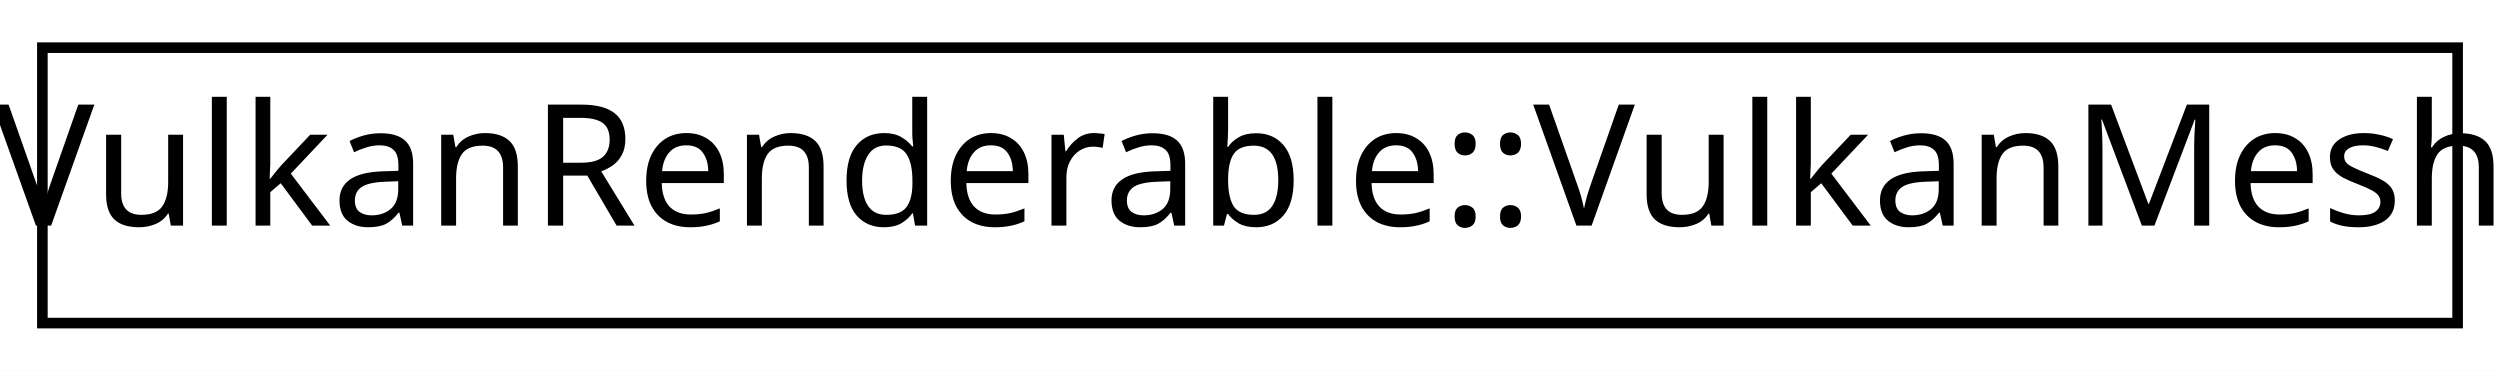
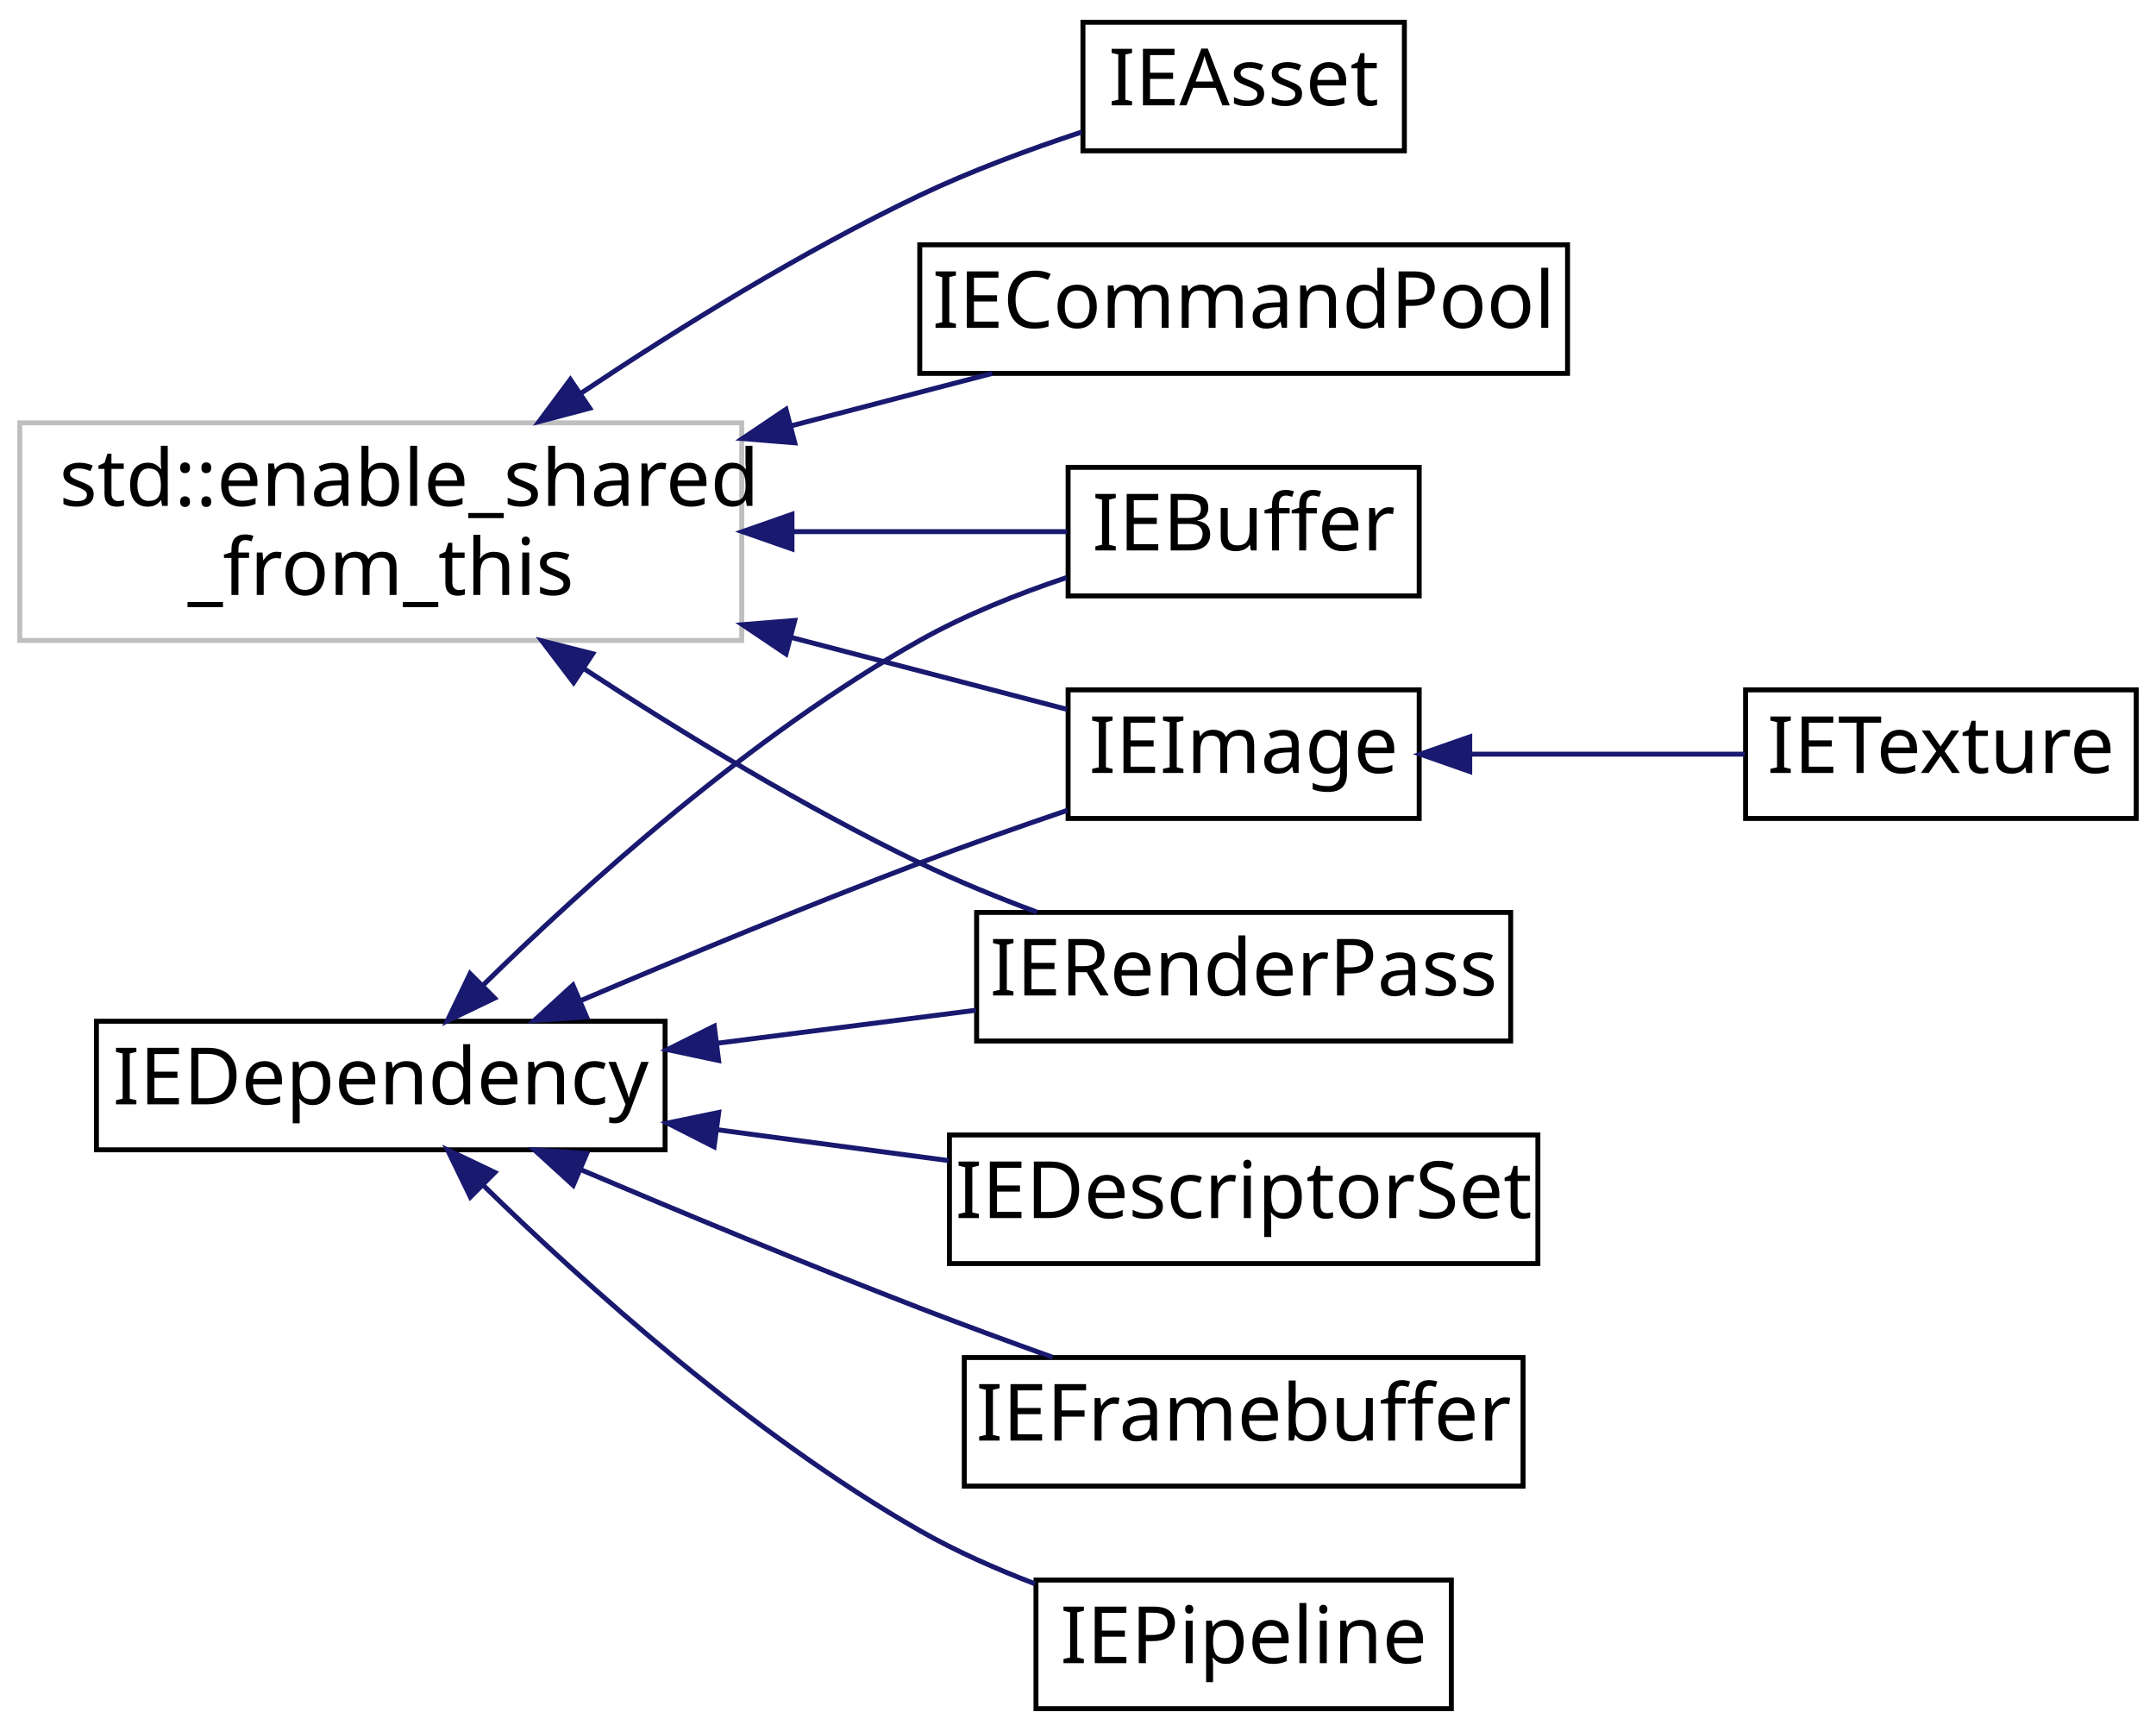
- <svg xmlns="http://www.w3.org/2000/svg" xmlns:xlink="http://www.w3.org/1999/xlink" width="236pt" height="35pt" viewBox="0.00 0.00 236.00 35.00">
-   <g id="graph0" class="graph" transform="scale(1 1) rotate(0) translate(4 31)">
-     <polygon fill="white" stroke="transparent" points="-4,4 -4,-31 232,-31 232,4 -4,4" />
+ <svg xmlns="http://www.w3.org/2000/svg" xmlns:xlink="http://www.w3.org/1999/xlink" width="436pt" height="350pt" viewBox="0.00 0.00 436.00 350.00">
+   <g id="graph0" class="graph" transform="scale(1 1) rotate(0) translate(4 346)">
+     <polygon fill="white" stroke="transparent" points="-4,4 -4,-346 432,-346 432,4 -4,4" />
    <g id="node1" class="node">
      <g id="a_node1">
-         <a xlink:href="struct_vulkan_renderable_1_1_vulkan_mesh.html" target="_top" xlink:title=" ">
-           <polygon fill="white" stroke="black" points="0,-0.5 0,-26.5 228,-26.5 228,-0.5 0,-0.5" />
-           <text text-anchor="middle" x="114" y="-9.7" font-family="Source Sans Pro" font-size="16.00">VulkanRenderable::VulkanMesh</text>
+         <a xlink:title=" ">
+           <polygon fill="white" stroke="#bfbfbf" points="0,-216.5 0,-260.5 146,-260.5 146,-216.5 0,-216.5" />
+           <text text-anchor="start" x="8" y="-243.7" font-family="Source Sans Pro" font-size="16.00">std::enable_shared</text>
+           <text text-anchor="middle" x="73" y="-225.7" font-family="Source Sans Pro" font-size="16.00">_from_this</text>
        </a>
      </g>
    </g>
+     <g id="node2" class="node">
+       <g id="a_node2">
+         <a xlink:href="class_i_e_asset.html" target="_top" xlink:title=" ">
+           <polygon fill="white" stroke="black" points="215,-315.5 215,-341.5 280,-341.5 280,-315.5 215,-315.5" />
+           <text text-anchor="middle" x="247.5" y="-324.7" font-family="Source Sans Pro" font-size="16.00">IEAsset</text>
+         </a>
+       </g>
+     </g>
+     <g id="edge1" class="edge">
+       <path fill="none" stroke="midnightblue" d="M113.51,-266.5C133.42,-279.79 158.31,-295.19 182,-306.5 192.36,-311.44 204.13,-315.8 214.75,-319.3" />
+       <polygon fill="midnightblue" stroke="midnightblue" points="115.26,-263.46 105.02,-260.76 111.34,-269.26 115.26,-263.46" />
+     </g>
+     <g id="node3" class="node">
+       <g id="a_node3">
+         <a xlink:href="class_i_e_buffer.html" target="_top" xlink:title=" ">
+           <polygon fill="white" stroke="black" points="212,-225.5 212,-251.5 283,-251.5 283,-225.5 212,-225.5" />
+           <text text-anchor="middle" x="247.5" y="-234.7" font-family="Source Sans Pro" font-size="16.00">IEBuffer</text>
+         </a>
+       </g>
+     </g>
+     <g id="edge2" class="edge">
+       <path fill="none" stroke="midnightblue" d="M156.34,-238.5C175.89,-238.5 195.72,-238.5 211.78,-238.5" />
+       <polygon fill="midnightblue" stroke="midnightblue" points="156.16,-235 146.16,-238.5 156.16,-242 156.16,-235" />
+     </g>
+     <g id="node4" class="node">
+       <g id="a_node4">
+         <a xlink:href="class_i_e_command_pool.html" target="_top" xlink:title=" ">
+           <polygon fill="white" stroke="black" points="182,-270.5 182,-296.5 313,-296.5 313,-270.5 182,-270.5" />
+           <text text-anchor="middle" x="247.5" y="-279.7" font-family="Source Sans Pro" font-size="16.00">IECommandPool</text>
+         </a>
+       </g>
+     </g>
+     <g id="edge3" class="edge">
+       <path fill="none" stroke="midnightblue" d="M156.18,-259.94C170,-263.54 183.96,-267.18 196.63,-270.49" />
+       <polygon fill="midnightblue" stroke="midnightblue" points="156.72,-256.46 146.16,-257.32 154.95,-263.23 156.72,-256.46" />
+     </g>
+     <g id="node5" class="node">
+       <g id="a_node5">
+         <a xlink:href="class_i_e_image.html" target="_top" xlink:title=" ">
+           <polygon fill="white" stroke="black" points="212,-180.5 212,-206.5 283,-206.5 283,-180.5 212,-180.5" />
+           <text text-anchor="middle" x="247.5" y="-189.7" font-family="Source Sans Pro" font-size="16.00">IEImage</text>
+         </a>
+       </g>
+     </g>
+     <g id="edge4" class="edge">
+       <path fill="none" stroke="midnightblue" d="M156.07,-217.09C175.71,-211.97 195.65,-206.77 211.78,-202.56" />
+       <polygon fill="midnightblue" stroke="midnightblue" points="154.95,-213.77 146.16,-219.68 156.72,-220.54 154.95,-213.77" />
+     </g>
+     <g id="node7" class="node">
+       <g id="a_node7">
+         <a xlink:href="class_i_e_render_pass.html" target="_top" xlink:title=" ">
+           <polygon fill="white" stroke="black" points="193.5,-135.5 193.5,-161.5 301.5,-161.5 301.5,-135.5 193.5,-135.5" />
+           <text text-anchor="middle" x="247.5" y="-144.7" font-family="Source Sans Pro" font-size="16.00">IERenderPass</text>
+         </a>
+       </g>
+     </g>
+     <g id="edge6" class="edge">
+       <path fill="none" stroke="midnightblue" d="M114.07,-210.8C133.93,-197.81 158.62,-182.76 182,-171.5 189.5,-167.89 197.72,-164.53 205.7,-161.56" />
+       <polygon fill="midnightblue" stroke="midnightblue" points="112,-207.97 105.59,-216.41 115.86,-213.81 112,-207.97" />
+     </g>
+     <g id="node6" class="node">
+       <g id="a_node6">
+         <a xlink:href="class_i_e_texture.html" target="_top" xlink:title=" ">
+           <polygon fill="white" stroke="black" points="349,-180.5 349,-206.5 428,-206.5 428,-180.5 349,-180.5" />
+           <text text-anchor="middle" x="388.5" y="-189.7" font-family="Source Sans Pro" font-size="16.00">IETexture</text>
+         </a>
+       </g>
+     </g>
+     <g id="edge5" class="edge">
+       <path fill="none" stroke="midnightblue" d="M293.41,-193.5C311.27,-193.5 331.62,-193.5 348.82,-193.5" />
+       <polygon fill="midnightblue" stroke="midnightblue" points="293.22,-190 283.22,-193.5 293.22,-197 293.22,-190" />
+     </g>
+     <g id="node8" class="node">
+       <g id="a_node8">
+         <a xlink:href="class_i_e_dependency.html" target="_top" xlink:title=" ">
+           <polygon fill="white" stroke="black" points="15.5,-113.5 15.5,-139.5 130.5,-139.5 130.5,-113.5 15.5,-113.5" />
+           <text text-anchor="middle" x="73" y="-122.7" font-family="Source Sans Pro" font-size="16.00">IEDependency</text>
+         </a>
+       </g>
+     </g>
+     <g id="edge7" class="edge">
+       <path fill="none" stroke="midnightblue" d="M93.62,-146.72C114.07,-166.81 147.85,-197.32 182,-216.5 191.18,-221.66 201.77,-225.89 211.69,-229.21" />
+       <polygon fill="midnightblue" stroke="midnightblue" points="96.01,-144.17 86.46,-139.58 91.06,-149.12 96.01,-144.17" />
+     </g>
+     <g id="edge10" class="edge">
+       <path fill="none" stroke="midnightblue" d="M113.32,-143.62C133.69,-152.3 159.04,-162.81 182,-171.5 191.63,-175.14 202.16,-178.85 211.87,-182.16" />
+       <polygon fill="midnightblue" stroke="midnightblue" points="114.62,-140.37 104.05,-139.65 111.86,-146.8 114.62,-140.37" />
+     </g>
+     <g id="edge12" class="edge">
+       <path fill="none" stroke="midnightblue" d="M141.03,-135.05C158.4,-137.26 176.86,-139.62 193.39,-141.73" />
+       <polygon fill="midnightblue" stroke="midnightblue" points="141.32,-131.56 130.96,-133.76 140.44,-138.5 141.32,-131.56" />
+     </g>
+     <g id="node9" class="node">
+       <g id="a_node9">
+         <a xlink:href="class_i_e_descriptor_set.html" target="_top" xlink:title=" ">
+           <polygon fill="white" stroke="black" points="188,-90.5 188,-116.5 307,-116.5 307,-90.5 188,-90.5" />
+           <text text-anchor="middle" x="247.5" y="-99.7" font-family="Source Sans Pro" font-size="16.00">IEDescriptorSet</text>
+         </a>
+       </g>
+     </g>
+     <g id="edge8" class="edge">
+       <path fill="none" stroke="midnightblue" d="M140.97,-117.57C156.43,-115.51 172.75,-113.33 187.83,-111.32" />
+       <polygon fill="midnightblue" stroke="midnightblue" points="140.41,-114.11 130.96,-118.91 141.34,-121.05 140.41,-114.11" />
+     </g>
+     <g id="node10" class="node">
+       <g id="a_node10">
+         <a xlink:href="class_i_e_framebuffer.html" target="_top" xlink:title=" ">
+           <polygon fill="white" stroke="black" points="191,-45.5 191,-71.5 304,-71.5 304,-45.5 191,-45.5" />
+           <text text-anchor="middle" x="247.5" y="-54.7" font-family="Source Sans Pro" font-size="16.00">IEFramebuffer</text>
+         </a>
+       </g>
+     </g>
+     <g id="edge9" class="edge">
+       <path fill="none" stroke="midnightblue" d="M113.37,-109.52C133.75,-100.87 159.1,-90.35 182,-81.5 190.65,-78.16 200.02,-74.72 208.86,-71.55" />
+       <polygon fill="midnightblue" stroke="midnightblue" points="111.92,-106.33 104.09,-113.47 114.66,-112.77 111.92,-106.33" />
+     </g>
+     <g id="node11" class="node">
+       <g id="a_node11">
+         <a xlink:href="class_i_e_pipeline.html" target="_top" xlink:title=" ">
+           <polygon fill="white" stroke="black" points="205.5,-0.5 205.5,-26.5 289.5,-26.5 289.5,-0.5 205.5,-0.5" />
+           <text text-anchor="middle" x="247.5" y="-9.7" font-family="Source Sans Pro" font-size="16.00">IEPipeline</text>
+         </a>
+       </g>
+     </g>
+     <g id="edge11" class="edge">
+       <path fill="none" stroke="midnightblue" d="M93.67,-106.38C114.17,-86.36 147.98,-55.92 182,-36.5 189.23,-32.37 197.33,-28.79 205.28,-25.75" />
+       <polygon fill="midnightblue" stroke="midnightblue" points="91.13,-103.96 86.5,-113.49 96.06,-108.93 91.13,-103.96" />
+     </g>
  </g>
</svg>
